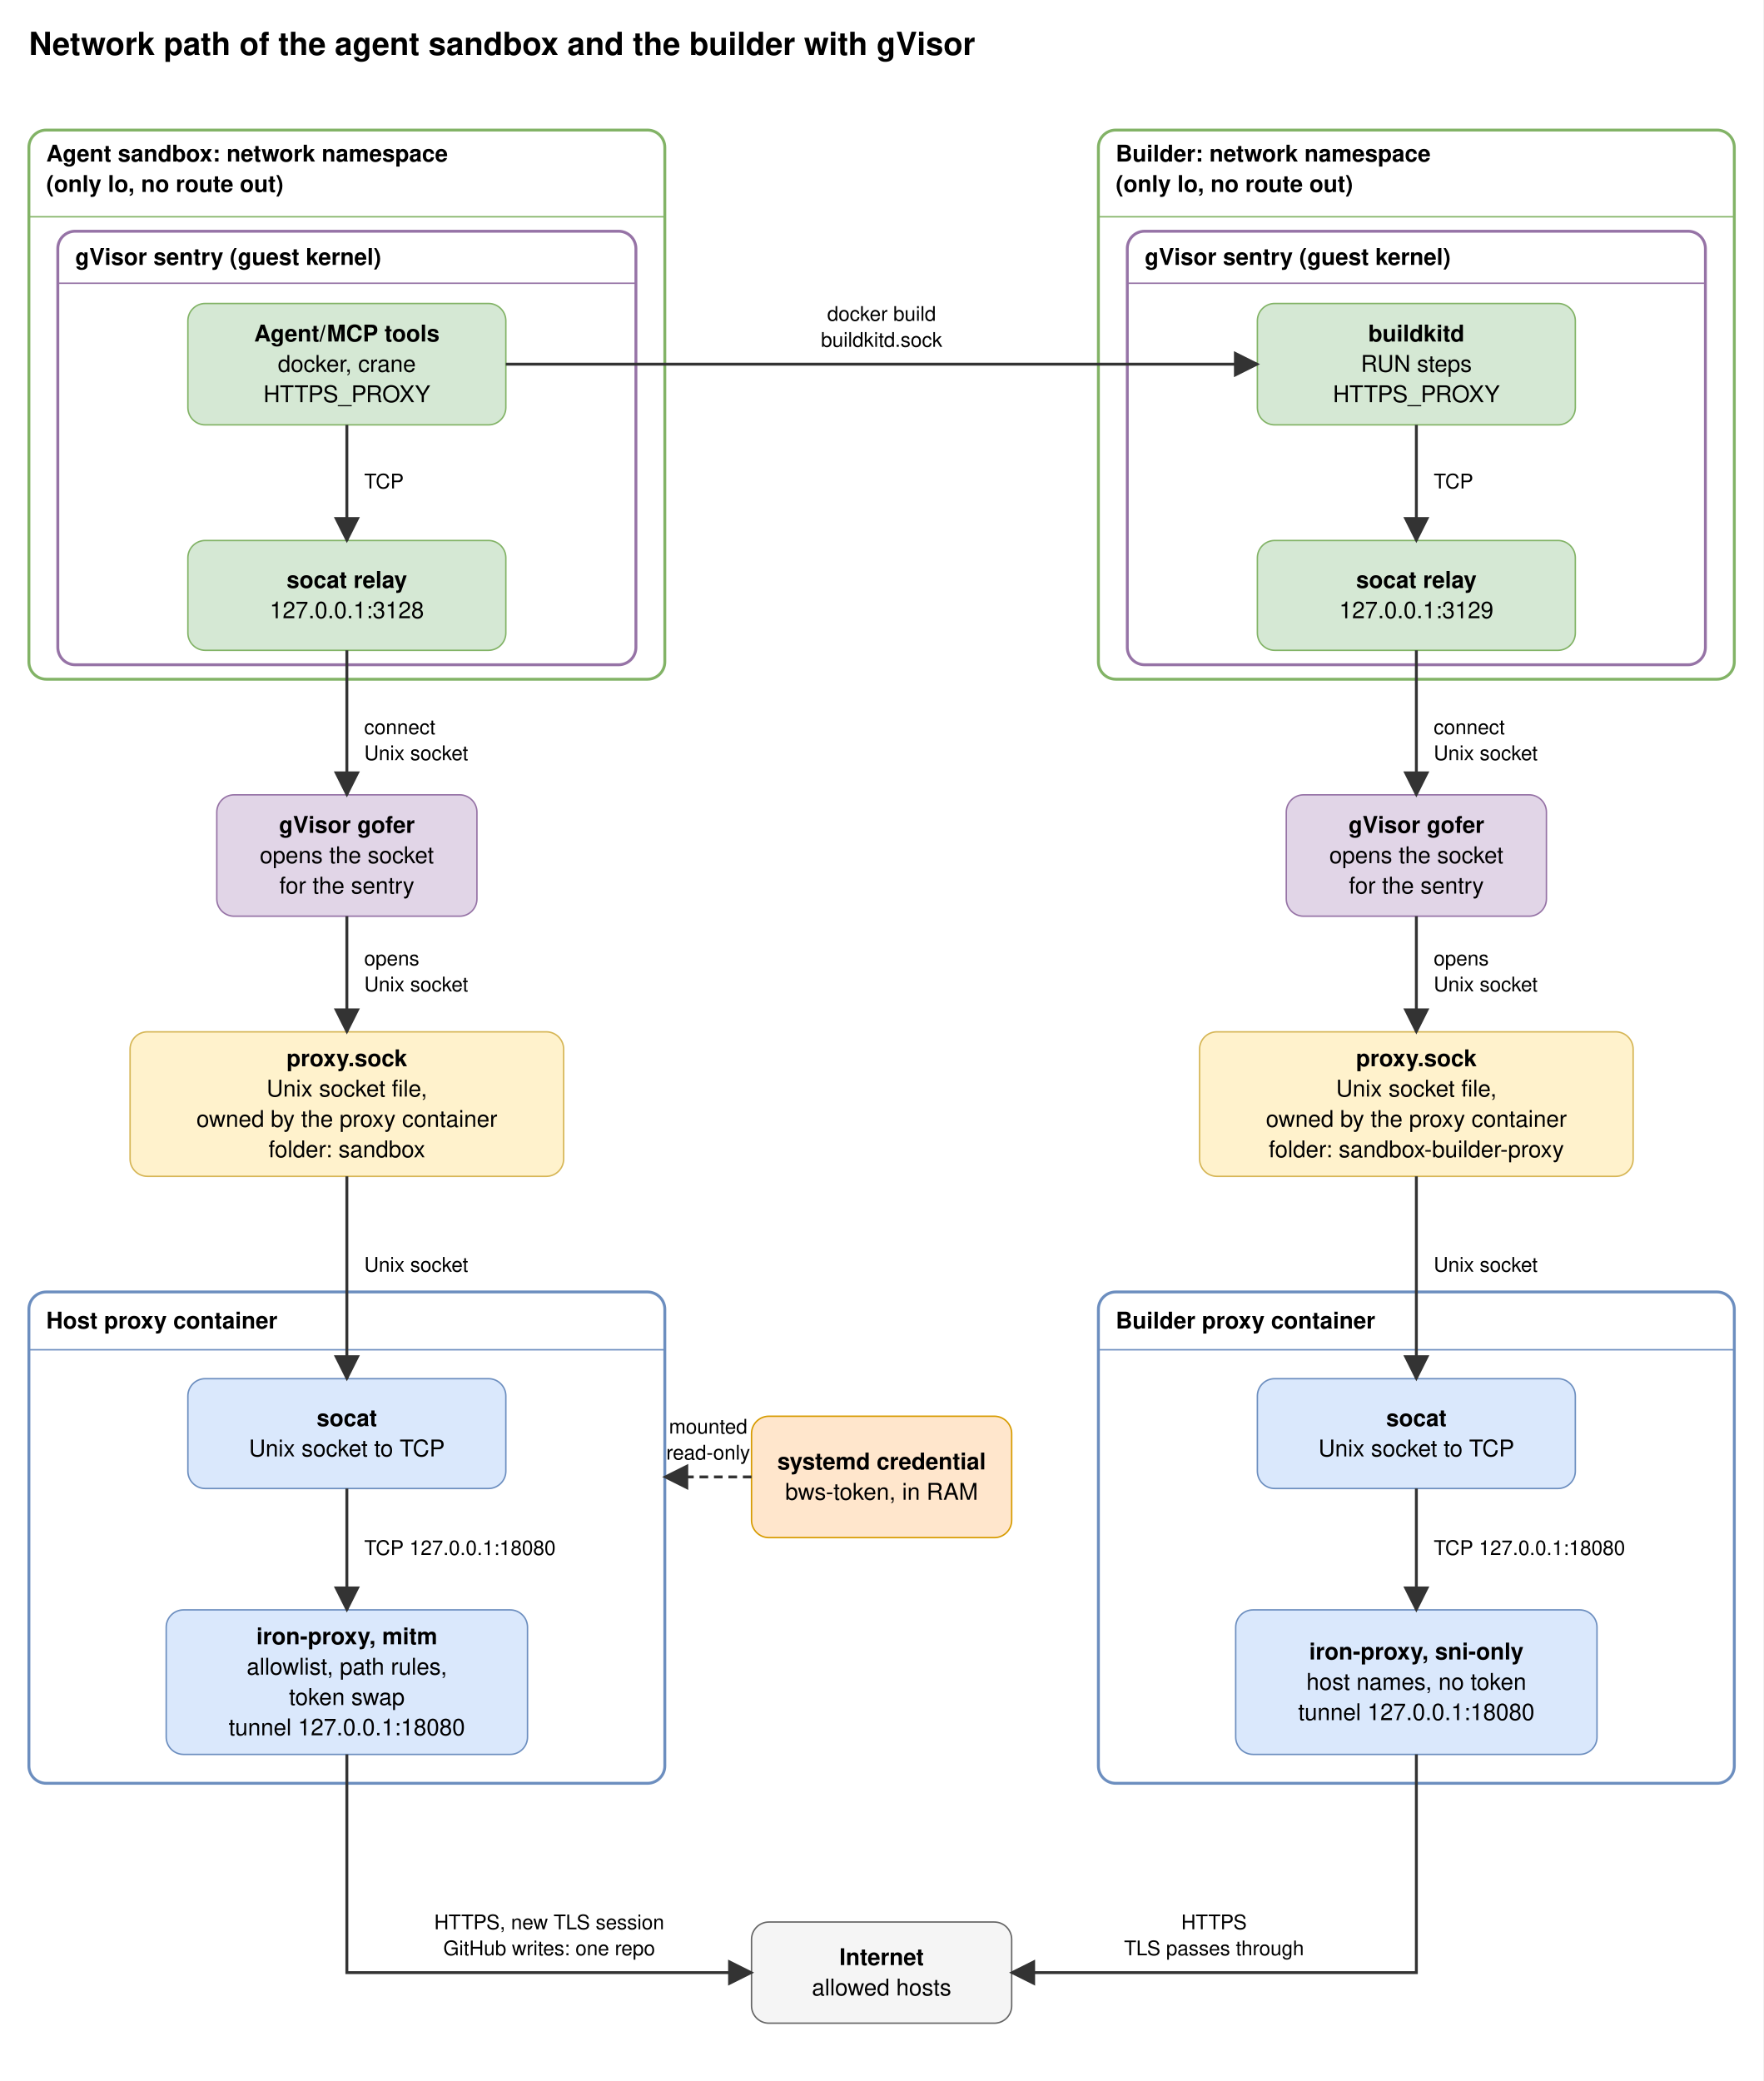
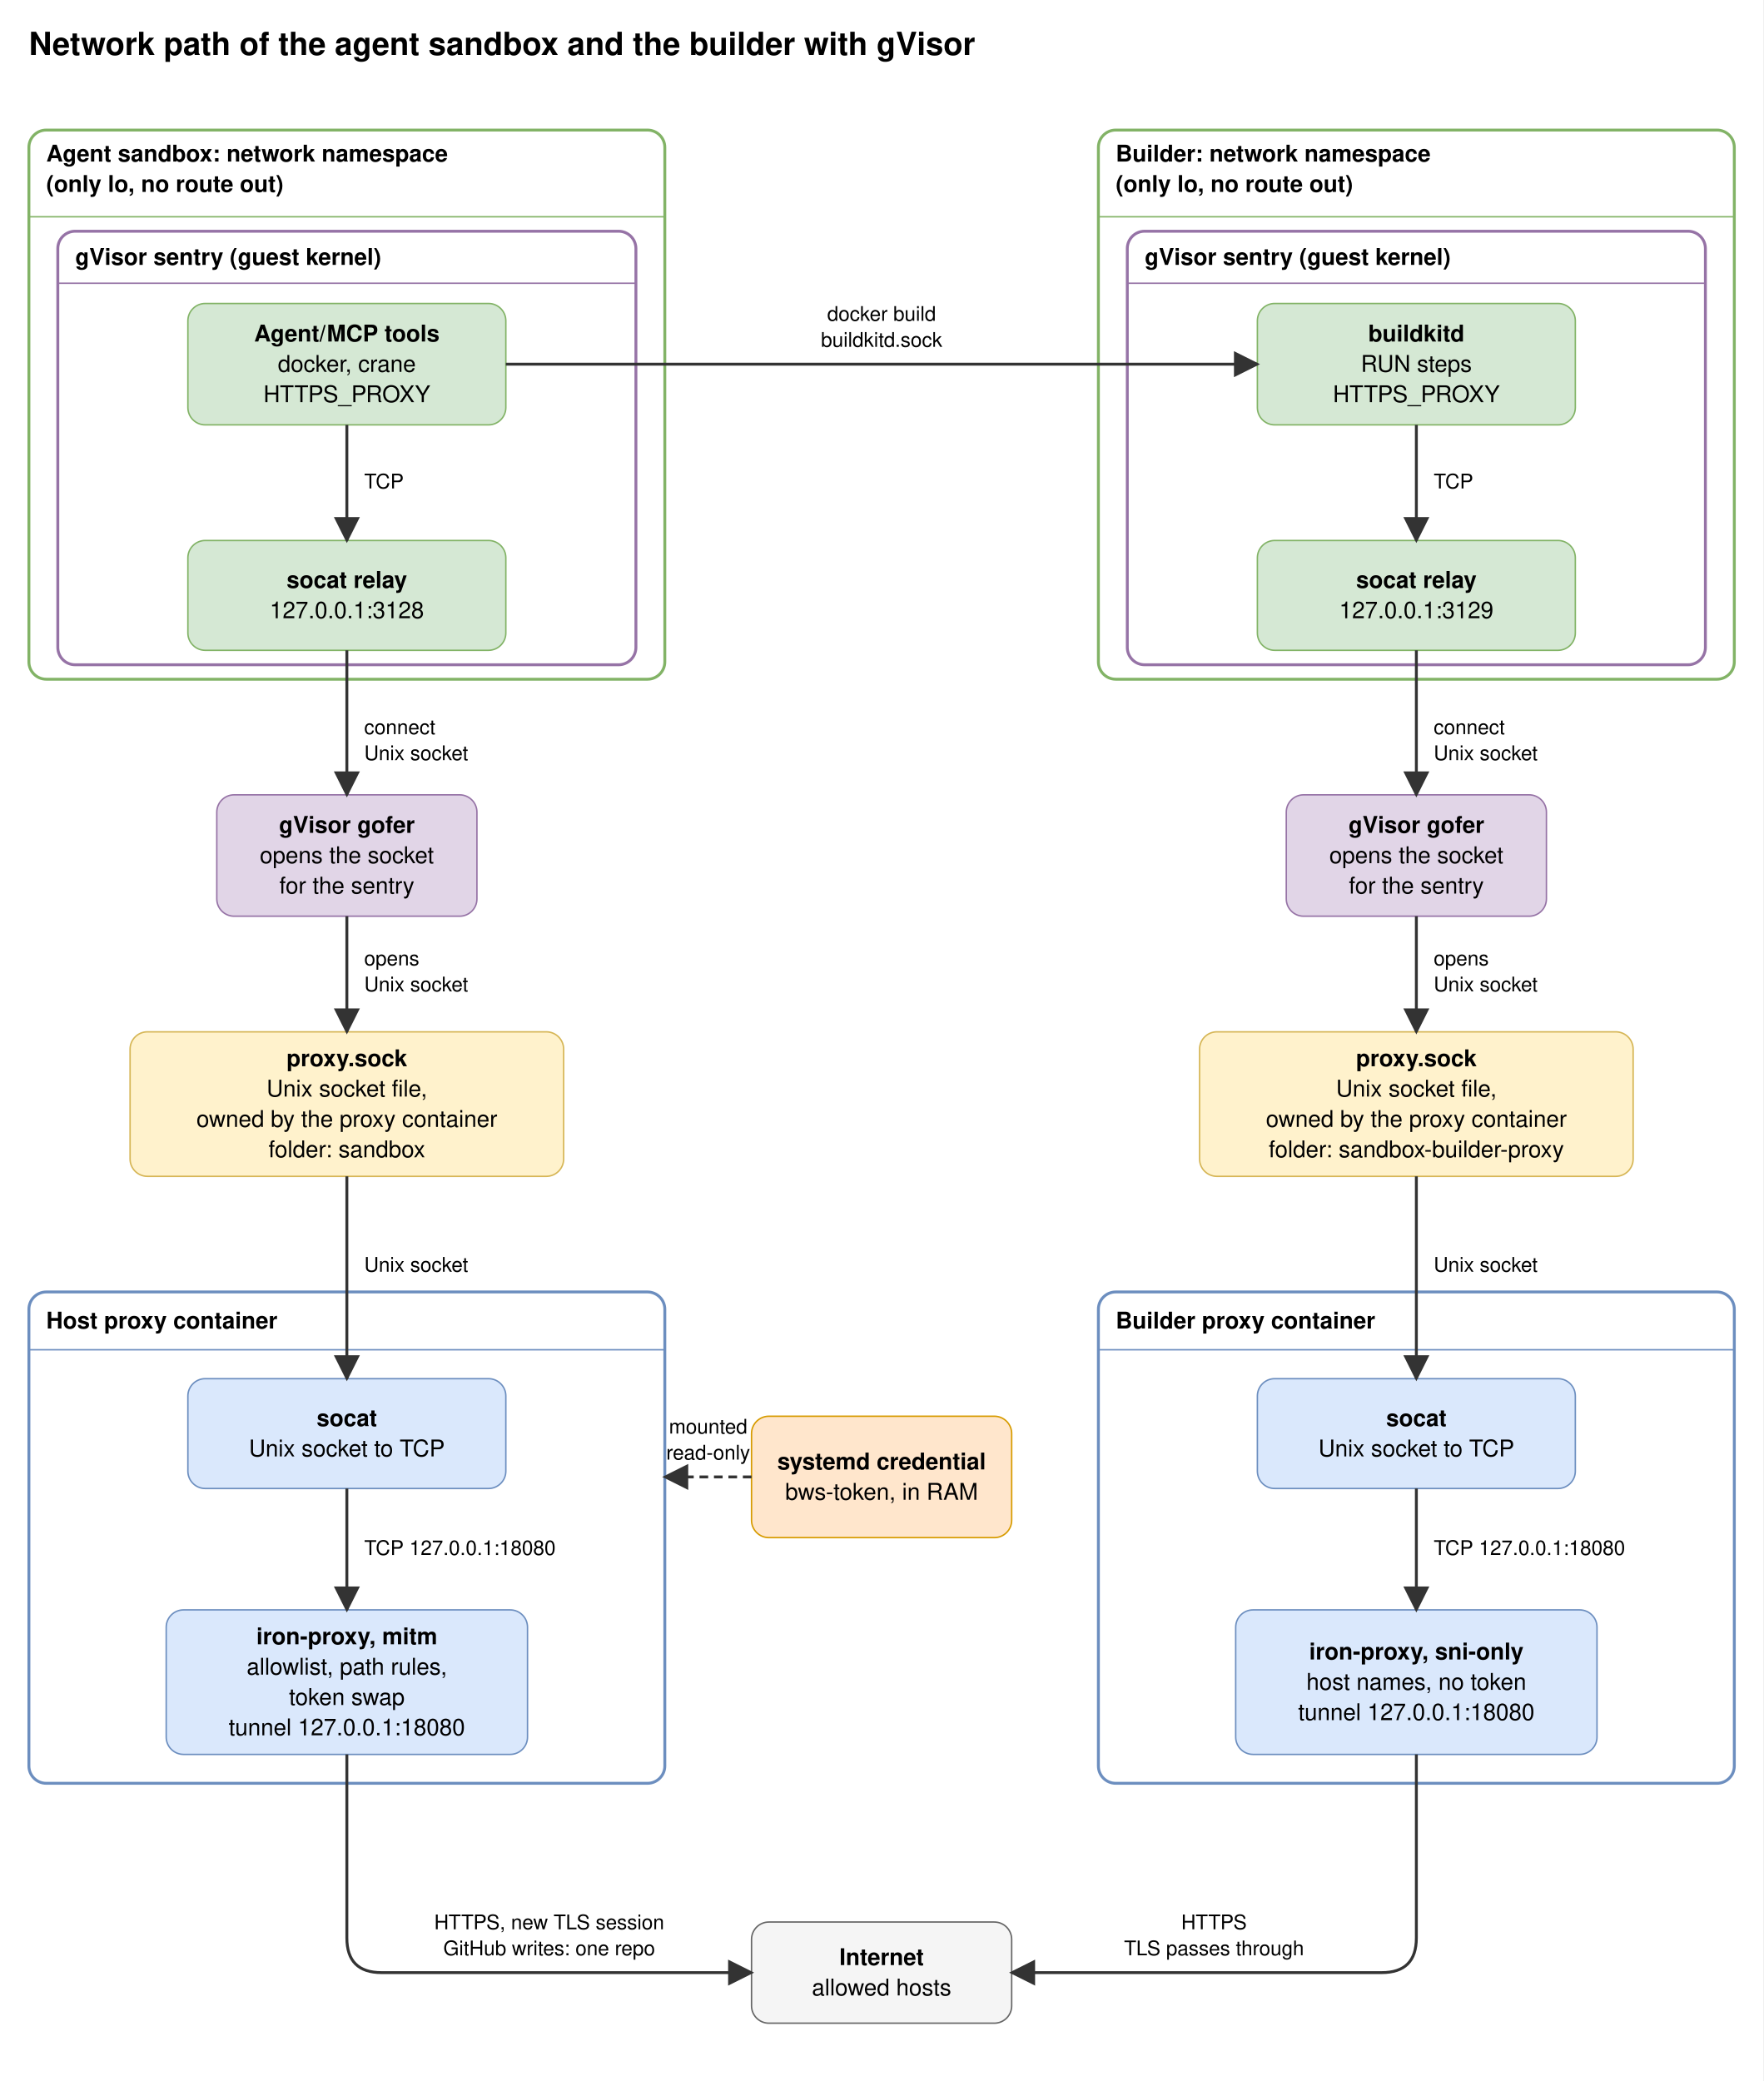
<svg xmlns="http://www.w3.org/2000/svg" version="1.1" width="1220" height="1440" viewBox="0 0 1220 1440" font-family="Helvetica, Arial, sans-serif">
  <defs>
    <marker id="a" viewBox="0 0 10 10" refX="9" refY="5" markerWidth="9" markerHeight="9" orient="auto">
      <path d="M0,0 L10,5 L0,10 z" fill="#333333" />
    </marker>
    <marker id="s" viewBox="0 0 10 10" refX="1" refY="5" markerWidth="9" markerHeight="9" orient="auto">
      <path d="M10,0 L0,5 L10,10 z" fill="#333333" />
    </marker>
  </defs>
  <rect x="0" y="0" width="1220" height="1440" fill="#ffffff" />
  <text x="20" y="38" font-size="22" font-weight="bold" fill="#000000">Network path of the agent sandbox and the builder with gVisor</text>
  <rect x="20" y="90" width="440" height="380" rx="12" fill="#ffffff" stroke="#82b366" stroke-width="2" />
  <line x1="20" y1="150" x2="460" y2="150" stroke="#82b366" stroke-width="1" />
  <g font-size="16" text-anchor="start" fill="#000000" font-weight="bold">
    <text x="32" y="111.8">Agent sandbox: network namespace</text>
    <text x="32" y="132.8">(only lo, no route out)</text>
  </g>
  <rect x="40" y="160" width="400" height="300" rx="12" fill="#ffffff" stroke="#9673a6" stroke-width="2" />
  <line x1="40" y1="196" x2="440" y2="196" stroke="#9673a6" stroke-width="1" />
  <g font-size="16" text-anchor="start" fill="#000000" font-weight="bold">
    <text x="52" y="183.3">gVisor sentry (guest kernel)</text>
  </g>
  <rect x="130" y="210" width="220" height="84" rx="12" fill="#d5e8d4" stroke="#82b366" stroke-width="1" />
  <g font-size="16" text-anchor="middle" fill="#000000">
    <text x="240" y="236.3" font-weight="bold">Agent/MCP tools</text>
    <text x="240" y="257.3">docker, crane</text>
    <text x="240" y="278.3">HTTPS_PROXY</text>
  </g>
  <rect x="130" y="374" width="220" height="76" rx="12" fill="#d5e8d4" stroke="#82b366" stroke-width="1" />
  <g font-size="16" text-anchor="middle" fill="#000000">
    <text x="240" y="406.8" font-weight="bold">socat relay</text>
    <text x="240" y="427.8">127.0.0.1:3128</text>
  </g>
  <rect x="150" y="550" width="180" height="84" rx="12" fill="#e1d5e7" stroke="#9673a6" stroke-width="1" />
  <g font-size="16" text-anchor="middle" fill="#000000">
    <text x="240" y="576.3" font-weight="bold">gVisor gofer</text>
    <text x="240" y="597.3">opens the socket</text>
    <text x="240" y="618.3">for the sentry</text>
  </g>
  <rect x="90" y="714" width="300" height="100" rx="12" fill="#fff2cc" stroke="#d6b656" stroke-width="1" />
  <g font-size="16" text-anchor="middle" fill="#000000">
    <text x="240" y="737.8" font-weight="bold">proxy.sock</text>
    <text x="240" y="758.8">Unix socket file,</text>
    <text x="240" y="779.8">owned by the proxy container</text>
    <text x="240" y="800.8">folder: sandbox</text>
  </g>
  <rect x="20" y="894" width="440" height="340" rx="12" fill="#ffffff" stroke="#6c8ebf" stroke-width="2" />
  <line x1="20" y1="934" x2="460" y2="934" stroke="#6c8ebf" stroke-width="1" />
  <g font-size="16" text-anchor="start" fill="#000000" font-weight="bold">
    <text x="32" y="919.3">Host proxy container</text>
  </g>
  <rect x="130" y="954" width="220" height="76" rx="12" fill="#dae8fc" stroke="#6c8ebf" stroke-width="1" />
  <g font-size="16" text-anchor="middle" fill="#000000">
    <text x="240" y="986.8" font-weight="bold">socat</text>
    <text x="240" y="1007.8">Unix socket to TCP</text>
  </g>
  <rect x="115" y="1114" width="250" height="100" rx="12" fill="#dae8fc" stroke="#6c8ebf" stroke-width="1" />
  <g font-size="16" text-anchor="middle" fill="#000000">
    <text x="240" y="1137.8" font-weight="bold">iron-proxy, mitm</text>
    <text x="240" y="1158.8">allowlist, path rules,</text>
    <text x="240" y="1179.8">token swap</text>
    <text x="240" y="1200.8">tunnel 127.0.0.1:18080</text>
  </g>
  <rect x="760" y="90" width="440" height="380" rx="12" fill="#ffffff" stroke="#82b366" stroke-width="2" />
  <line x1="760" y1="150" x2="1200" y2="150" stroke="#82b366" stroke-width="1" />
  <g font-size="16" text-anchor="start" fill="#000000" font-weight="bold">
    <text x="772" y="111.8">Builder: network namespace</text>
    <text x="772" y="132.8">(only lo, no route out)</text>
  </g>
  <rect x="780" y="160" width="400" height="300" rx="12" fill="#ffffff" stroke="#9673a6" stroke-width="2" />
  <line x1="780" y1="196" x2="1180" y2="196" stroke="#9673a6" stroke-width="1" />
  <g font-size="16" text-anchor="start" fill="#000000" font-weight="bold">
    <text x="792" y="183.3">gVisor sentry (guest kernel)</text>
  </g>
  <rect x="870" y="210" width="220" height="84" rx="12" fill="#d5e8d4" stroke="#82b366" stroke-width="1" />
  <g font-size="16" text-anchor="middle" fill="#000000">
    <text x="980" y="236.3" font-weight="bold">buildkitd</text>
    <text x="980" y="257.3">RUN steps</text>
    <text x="980" y="278.3">HTTPS_PROXY</text>
  </g>
  <rect x="870" y="374" width="220" height="76" rx="12" fill="#d5e8d4" stroke="#82b366" stroke-width="1" />
  <g font-size="16" text-anchor="middle" fill="#000000">
    <text x="980" y="406.8" font-weight="bold">socat relay</text>
    <text x="980" y="427.8">127.0.0.1:3129</text>
  </g>
  <rect x="890" y="550" width="180" height="84" rx="12" fill="#e1d5e7" stroke="#9673a6" stroke-width="1" />
  <g font-size="16" text-anchor="middle" fill="#000000">
    <text x="980" y="576.3" font-weight="bold">gVisor gofer</text>
    <text x="980" y="597.3">opens the socket</text>
    <text x="980" y="618.3">for the sentry</text>
  </g>
  <rect x="830" y="714" width="300" height="100" rx="12" fill="#fff2cc" stroke="#d6b656" stroke-width="1" />
  <g font-size="16" text-anchor="middle" fill="#000000">
    <text x="980" y="737.8" font-weight="bold">proxy.sock</text>
    <text x="980" y="758.8">Unix socket file,</text>
    <text x="980" y="779.8">owned by the proxy container</text>
    <text x="980" y="800.8">folder: sandbox-builder-proxy</text>
  </g>
  <rect x="760" y="894" width="440" height="340" rx="12" fill="#ffffff" stroke="#6c8ebf" stroke-width="2" />
  <line x1="760" y1="934" x2="1200" y2="934" stroke="#6c8ebf" stroke-width="1" />
  <g font-size="16" text-anchor="start" fill="#000000" font-weight="bold">
    <text x="772" y="919.3">Builder proxy container</text>
  </g>
  <rect x="870" y="954" width="220" height="76" rx="12" fill="#dae8fc" stroke="#6c8ebf" stroke-width="1" />
  <g font-size="16" text-anchor="middle" fill="#000000">
    <text x="980" y="986.8" font-weight="bold">socat</text>
    <text x="980" y="1007.8">Unix socket to TCP</text>
  </g>
  <rect x="855" y="1114" width="250" height="100" rx="12" fill="#dae8fc" stroke="#6c8ebf" stroke-width="1" />
  <g font-size="16" text-anchor="middle" fill="#000000">
    <text x="980" y="1148.3" font-weight="bold">iron-proxy, sni-only</text>
    <text x="980" y="1169.3">host names, no token</text>
    <text x="980" y="1190.3">tunnel 127.0.0.1:18080</text>
  </g>
  <rect x="520" y="980" width="180" height="84" rx="12" fill="#ffe6cc" stroke="#d79b00" stroke-width="1" />
  <g font-size="16" text-anchor="middle" fill="#000000">
    <text x="610" y="1016.8" font-weight="bold">systemd credential</text>
    <text x="610" y="1037.8">bws-token, in RAM</text>
  </g>
  <rect x="520" y="1330" width="180" height="70" rx="12" fill="#f5f5f5" stroke="#666666" stroke-width="1" />
  <g font-size="16" text-anchor="middle" fill="#000000">
    <text x="610" y="1359.8" font-weight="bold">Internet</text>
    <text x="610" y="1380.8">allowed hosts</text>
  </g>
  <path d="M240,294 L240,374" fill="none" stroke="#333333" stroke-width="2" marker-end="url(#a)" />
  <path d="M240,450 L240,550" fill="none" stroke="#333333" stroke-width="2" marker-end="url(#a)" />
  <path d="M240,634 L240,714" fill="none" stroke="#333333" stroke-width="2" marker-end="url(#a)" />
  <path d="M240,814 L240,954" fill="none" stroke="#333333" stroke-width="2" marker-end="url(#a)" />
  <path d="M240,1030 L240,1114" fill="none" stroke="#333333" stroke-width="2" marker-end="url(#a)" />
  <path d="M980,294 L980,374" fill="none" stroke="#333333" stroke-width="2" marker-end="url(#a)" />
  <path d="M980,450 L980,550" fill="none" stroke="#333333" stroke-width="2" marker-end="url(#a)" />
  <path d="M980,634 L980,714" fill="none" stroke="#333333" stroke-width="2" marker-end="url(#a)" />
  <path d="M980,814 L980,954" fill="none" stroke="#333333" stroke-width="2" marker-end="url(#a)" />
  <path d="M980,1030 L980,1114" fill="none" stroke="#333333" stroke-width="2" marker-end="url(#a)" />
  <path d="M350,252 L870,252" fill="none" stroke="#333333" stroke-width="2" marker-end="url(#a)" />
  <path d="M520,1022 L460,1022" fill="none" stroke="#333333" stroke-width="2" stroke-dasharray="6,4" marker-end="url(#a)" />
-   <path d="M240,1214 L240,1365 L520,1365" fill="none" stroke="#333333" stroke-width="2" marker-end="url(#a)" />
-   <path d="M980,1214 L980,1365 L700,1365" fill="none" stroke="#333333" stroke-width="2" marker-end="url(#a)" />
+   <path d="M240,1214 L240,1341 Q240,1365 264,1365 L520,1365" fill="none" stroke="#333333" stroke-width="2" marker-end="url(#a)" />
+   <path d="M980,1214 L980,1341 Q980,1365 956,1365 L700,1365" fill="none" stroke="#333333" stroke-width="2" marker-end="url(#a)" />
  <text x="252" y="338" font-size="14" text-anchor="start" fill="#000000">TCP</text>
  <text x="252" y="508" font-size="14" text-anchor="start" fill="#000000">connect</text>
  <text x="252" y="526" font-size="14" text-anchor="start" fill="#000000">Unix socket</text>
  <text x="252" y="668" font-size="14" text-anchor="start" fill="#000000">opens</text>
  <text x="252" y="686" font-size="14" text-anchor="start" fill="#000000">Unix socket</text>
  <text x="252" y="880" font-size="14" text-anchor="start" fill="#000000">Unix socket</text>
  <text x="252" y="1076" font-size="14" text-anchor="start" fill="#000000">TCP 127.0.0.1:18080</text>
  <text x="992" y="338" font-size="14" text-anchor="start" fill="#000000">TCP</text>
  <text x="992" y="508" font-size="14" text-anchor="start" fill="#000000">connect</text>
  <text x="992" y="526" font-size="14" text-anchor="start" fill="#000000">Unix socket</text>
  <text x="992" y="668" font-size="14" text-anchor="start" fill="#000000">opens</text>
  <text x="992" y="686" font-size="14" text-anchor="start" fill="#000000">Unix socket</text>
  <text x="992" y="880" font-size="14" text-anchor="start" fill="#000000">Unix socket</text>
  <text x="992" y="1076" font-size="14" text-anchor="start" fill="#000000">TCP 127.0.0.1:18080</text>
  <text x="610" y="222" font-size="14" text-anchor="middle" fill="#000000">docker build</text>
  <text x="610" y="240" font-size="14" text-anchor="middle" fill="#000000">buildkitd.sock</text>
  <text x="490" y="992" font-size="14" text-anchor="middle" fill="#000000">mounted</text>
  <text x="490" y="1010" font-size="14" text-anchor="middle" fill="#000000">read-only</text>
  <text x="380" y="1335" font-size="14" text-anchor="middle" fill="#000000">HTTPS, new TLS session</text>
  <text x="380" y="1353" font-size="14" text-anchor="middle" fill="#000000">GitHub writes: one repo</text>
  <text x="840" y="1335" font-size="14" text-anchor="middle" fill="#000000">HTTPS</text>
  <text x="840" y="1353" font-size="14" text-anchor="middle" fill="#000000">TLS passes through</text>
</svg>
